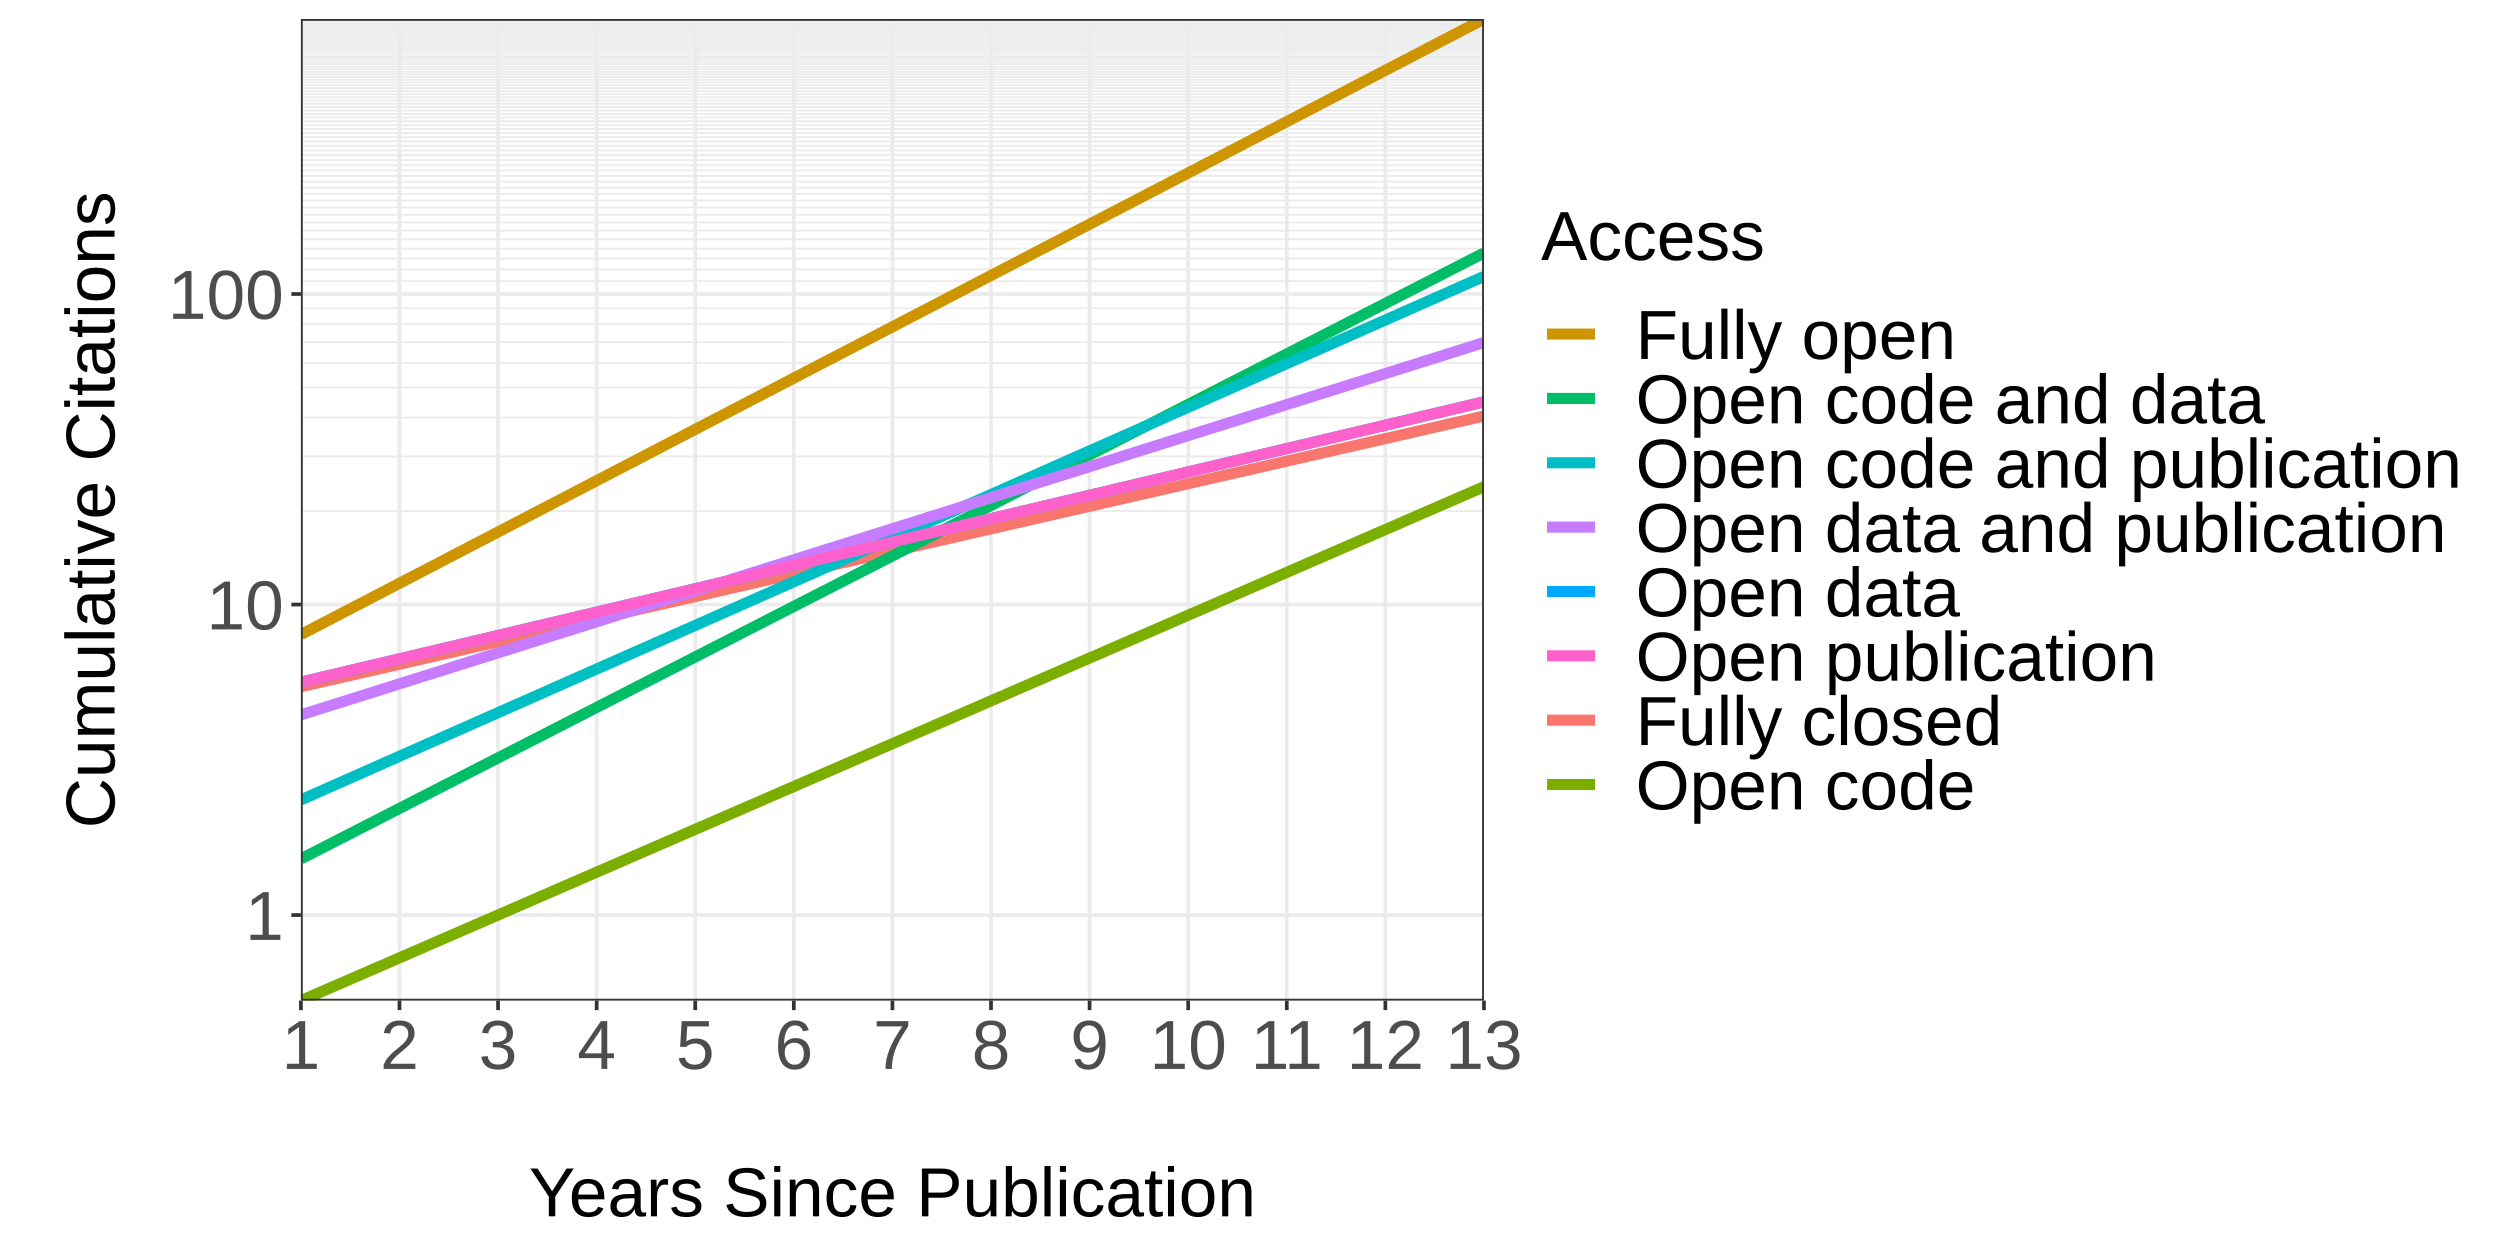
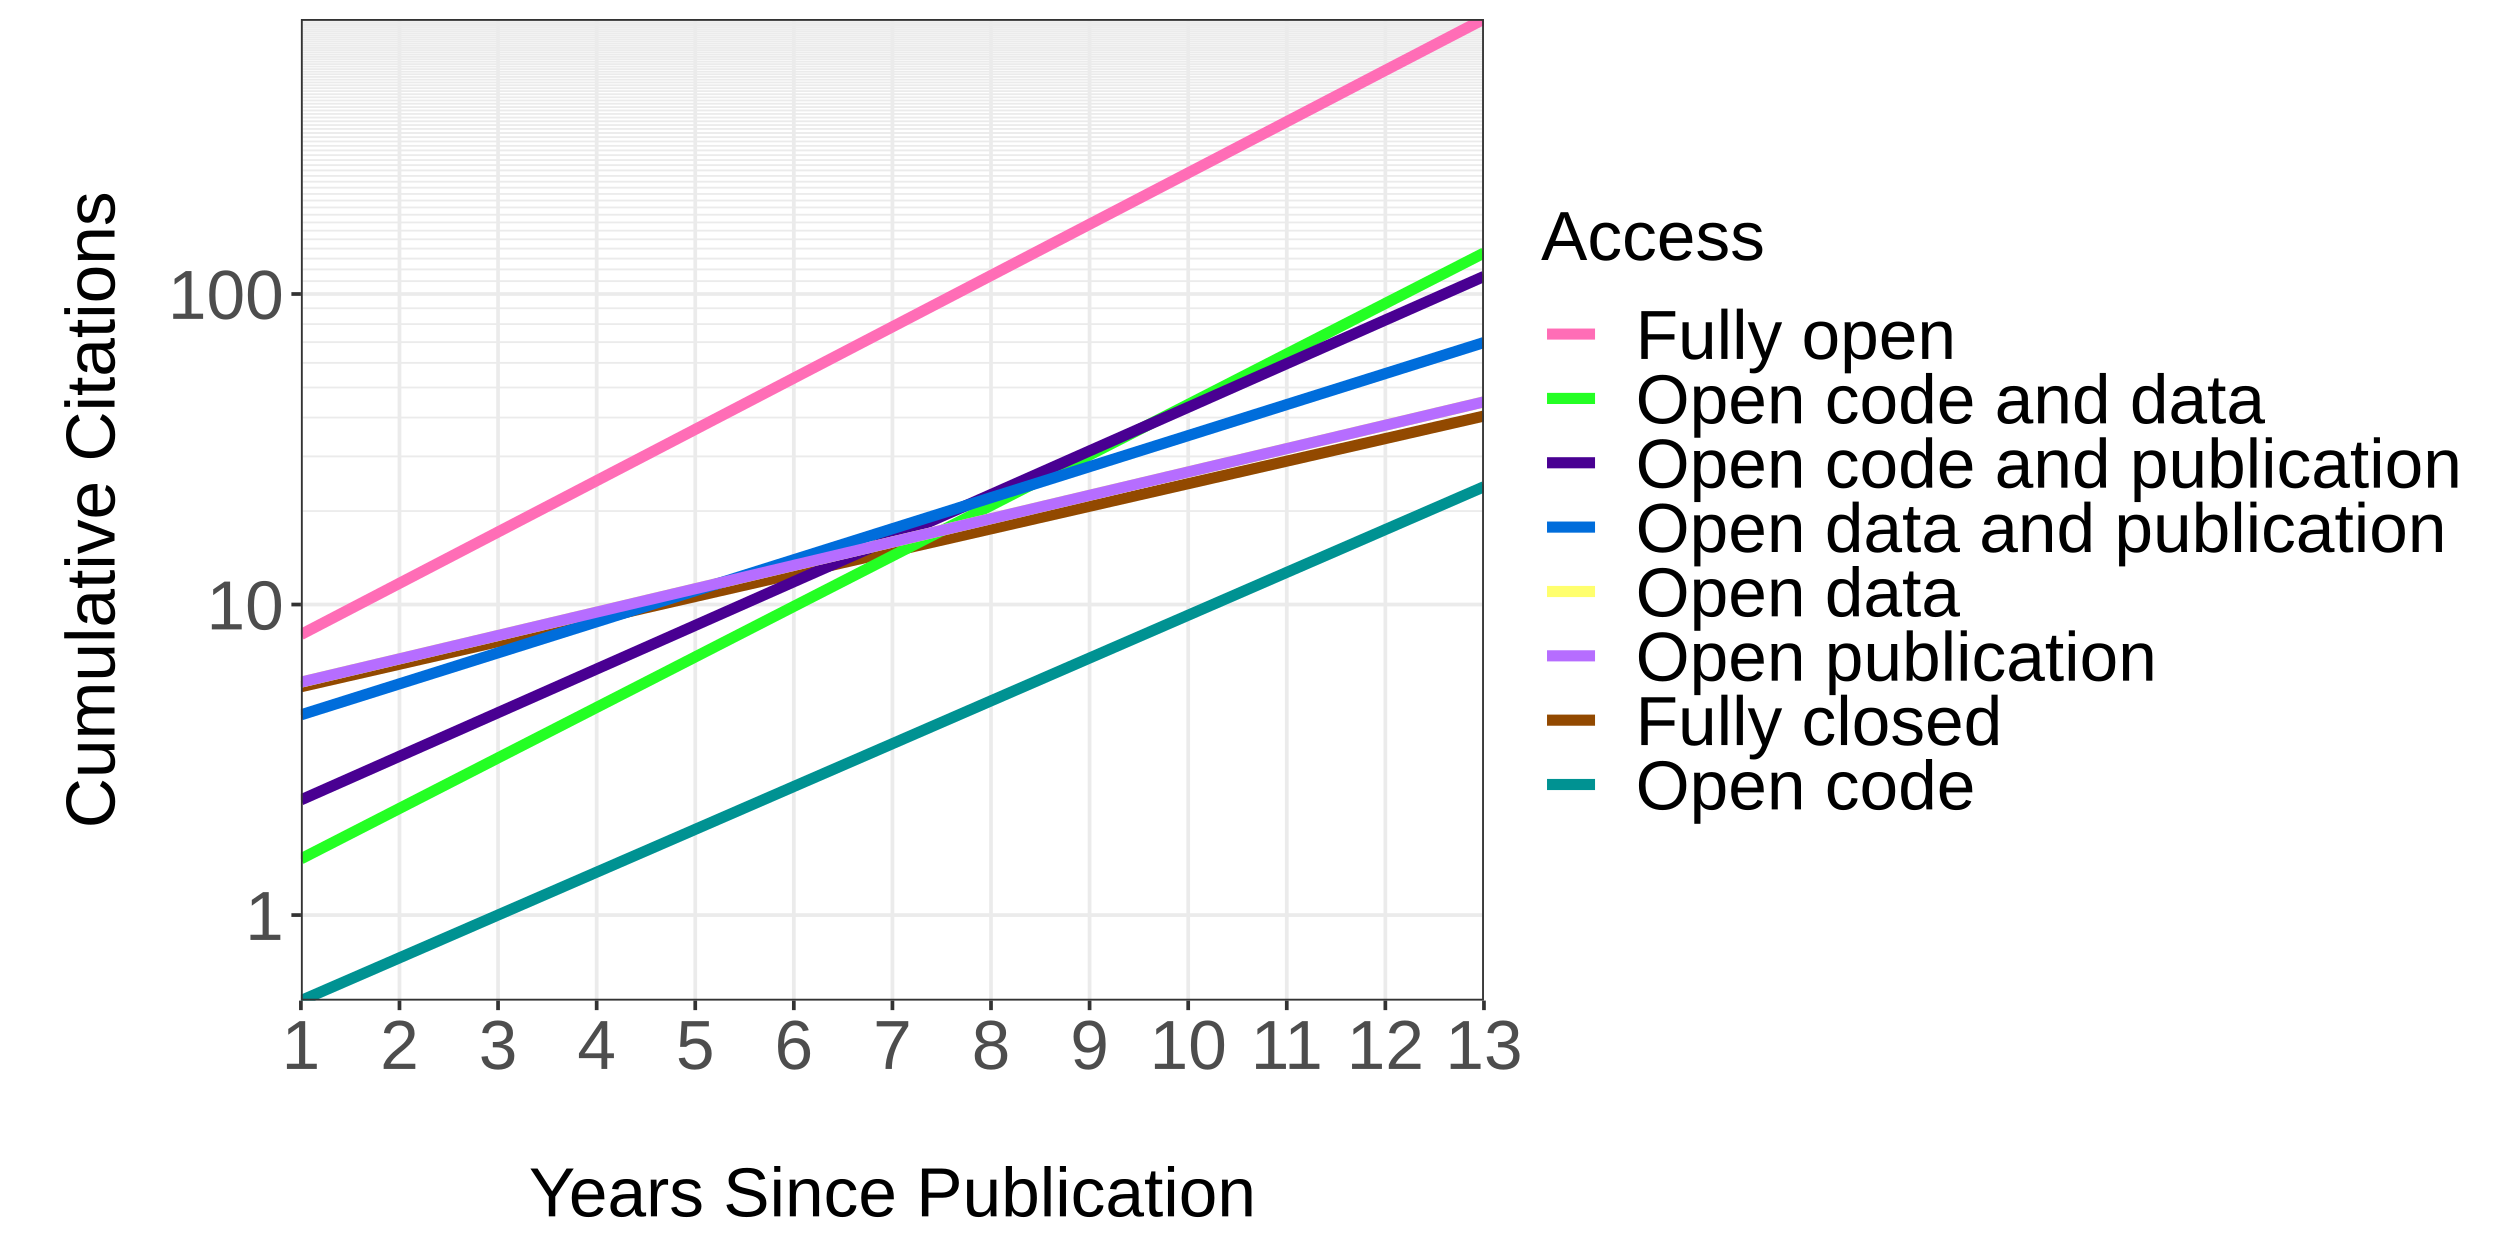
<svg xmlns="http://www.w3.org/2000/svg" class="svglite" width="720.00pt" height="360.00pt" viewBox="0 0 720.00 360.00">
  <defs>
    <style type="text/css">
    .svglite line, .svglite polyline, .svglite polygon, .svglite path, .svglite rect, .svglite circle {
      fill: none;
      stroke: #000000;
      stroke-linecap: round;
      stroke-linejoin: round;
      stroke-miterlimit: 10.00;
    }
    .svglite text {
      white-space: pre;
    }
  </style>
  </defs>
  <rect width="100%" height="100%" style="stroke: none; fill: #FFFFFF;" />
  <defs>
    <clipPath id="cpMC4wMHw3MjAuMDB8MC4wMHwzNjAuMDA=">
      <rect x="0.00" y="0.00" width="720.00" height="360.00" />
    </clipPath>
  </defs>
  <g clip-path="url(#cpMC4wMHw3MjAuMDB8MC4wMHwzNjAuMDA=)">
    <rect x="0" y="0.00" width="720.00" height="360.00" style="stroke-width: 1.07; stroke: #FFFFFF; fill: #FFFFFF;" />
  </g>
  <defs>
    <clipPath id="cpODYuNjZ8NDI3LjM4fDUuNDh8Mjg4LjE4">
      <rect x="86.66" y="5.48" width="340.72" height="282.70" />
    </clipPath>
  </defs>
  <g clip-path="url(#cpODYuNjZ8NDI3LjM4fDUuNDh8Mjg4LjE4)">
    <rect x="86.66" y="5.48" width="340.72" height="282.70" style="stroke-width: 1.07; stroke: none; fill: #FFFFFF;" />
    <polyline points="86.66,147.18 427.38,147.18 " style="stroke-width: 0.53; stroke: #EBEBEB; stroke-linecap: butt;" />
    <polyline points="86.66,131.44 427.38,131.44 " style="stroke-width: 0.53; stroke: #EBEBEB; stroke-linecap: butt;" />
    <polyline points="86.66,120.26 427.38,120.26 " style="stroke-width: 0.53; stroke: #EBEBEB; stroke-linecap: butt;" />
    <polyline points="86.66,111.60 427.38,111.60 " style="stroke-width: 0.53; stroke: #EBEBEB; stroke-linecap: butt;" />
    <polyline points="86.66,104.51 427.38,104.51 " style="stroke-width: 0.53; stroke: #EBEBEB; stroke-linecap: butt;" />
    <polyline points="86.66,98.53 427.38,98.53 " style="stroke-width: 0.53; stroke: #EBEBEB; stroke-linecap: butt;" />
    <polyline points="86.66,93.34 427.38,93.34 " style="stroke-width: 0.53; stroke: #EBEBEB; stroke-linecap: butt;" />
    <polyline points="86.66,88.77 427.38,88.77 " style="stroke-width: 0.53; stroke: #EBEBEB; stroke-linecap: butt;" />
    <polyline points="86.66,80.97 427.38,80.97 " style="stroke-width: 0.53; stroke: #EBEBEB; stroke-linecap: butt;" />
    <polyline points="86.66,77.59 427.38,77.59 " style="stroke-width: 0.53; stroke: #EBEBEB; stroke-linecap: butt;" />
    <polyline points="86.66,74.48 427.38,74.48 " style="stroke-width: 0.53; stroke: #EBEBEB; stroke-linecap: butt;" />
    <polyline points="86.66,71.60 427.38,71.60 " style="stroke-width: 0.53; stroke: #EBEBEB; stroke-linecap: butt;" />
    <polyline points="86.66,68.92 427.38,68.92 " style="stroke-width: 0.53; stroke: #EBEBEB; stroke-linecap: butt;" />
    <polyline points="86.66,66.42 427.38,66.42 " style="stroke-width: 0.53; stroke: #EBEBEB; stroke-linecap: butt;" />
    <polyline points="86.66,64.06 427.38,64.06 " style="stroke-width: 0.53; stroke: #EBEBEB; stroke-linecap: butt;" />
    <polyline points="86.66,61.84 427.38,61.84 " style="stroke-width: 0.53; stroke: #EBEBEB; stroke-linecap: butt;" />
    <polyline points="86.66,59.74 427.38,59.74 " style="stroke-width: 0.53; stroke: #EBEBEB; stroke-linecap: butt;" />
    <polyline points="86.66,57.75 427.38,57.75 " style="stroke-width: 0.53; stroke: #EBEBEB; stroke-linecap: butt;" />
    <polyline points="86.66,55.86 427.38,55.86 " style="stroke-width: 0.53; stroke: #EBEBEB; stroke-linecap: butt;" />
    <polyline points="86.66,54.05 427.38,54.05 " style="stroke-width: 0.53; stroke: #EBEBEB; stroke-linecap: butt;" />
    <polyline points="86.66,52.32 427.38,52.32 " style="stroke-width: 0.53; stroke: #EBEBEB; stroke-linecap: butt;" />
    <polyline points="86.66,50.67 427.38,50.67 " style="stroke-width: 0.53; stroke: #EBEBEB; stroke-linecap: butt;" />
    <polyline points="86.66,49.08 427.38,49.08 " style="stroke-width: 0.53; stroke: #EBEBEB; stroke-linecap: butt;" />
    <polyline points="86.66,47.56 427.38,47.56 " style="stroke-width: 0.53; stroke: #EBEBEB; stroke-linecap: butt;" />
    <polyline points="86.66,46.09 427.38,46.09 " style="stroke-width: 0.53; stroke: #EBEBEB; stroke-linecap: butt;" />
    <polyline points="86.66,44.68 427.38,44.68 " style="stroke-width: 0.53; stroke: #EBEBEB; stroke-linecap: butt;" />
    <polyline points="86.66,43.32 427.38,43.32 " style="stroke-width: 0.53; stroke: #EBEBEB; stroke-linecap: butt;" />
    <polyline points="86.66,42.00 427.38,42.00 " style="stroke-width: 0.53; stroke: #EBEBEB; stroke-linecap: butt;" />
    <polyline points="86.66,40.73 427.38,40.73 " style="stroke-width: 0.53; stroke: #EBEBEB; stroke-linecap: butt;" />
    <polyline points="86.66,39.50 427.38,39.50 " style="stroke-width: 0.53; stroke: #EBEBEB; stroke-linecap: butt;" />
    <polyline points="86.66,38.30 427.38,38.30 " style="stroke-width: 0.53; stroke: #EBEBEB; stroke-linecap: butt;" />
    <polyline points="86.66,37.14 427.38,37.14 " style="stroke-width: 0.53; stroke: #EBEBEB; stroke-linecap: butt;" />
    <polyline points="86.66,36.01 427.38,36.01 " style="stroke-width: 0.53; stroke: #EBEBEB; stroke-linecap: butt;" />
    <polyline points="86.66,34.92 427.38,34.92 " style="stroke-width: 0.53; stroke: #EBEBEB; stroke-linecap: butt;" />
    <polyline points="86.66,33.86 427.38,33.86 " style="stroke-width: 0.53; stroke: #EBEBEB; stroke-linecap: butt;" />
    <polyline points="86.66,32.82 427.38,32.82 " style="stroke-width: 0.53; stroke: #EBEBEB; stroke-linecap: butt;" />
    <polyline points="86.66,31.81 427.38,31.81 " style="stroke-width: 0.53; stroke: #EBEBEB; stroke-linecap: butt;" />
    <polyline points="86.66,30.83 427.38,30.83 " style="stroke-width: 0.53; stroke: #EBEBEB; stroke-linecap: butt;" />
    <polyline points="86.66,29.87 427.38,29.87 " style="stroke-width: 0.53; stroke: #EBEBEB; stroke-linecap: butt;" />
    <polyline points="86.66,28.93 427.38,28.93 " style="stroke-width: 0.53; stroke: #EBEBEB; stroke-linecap: butt;" />
    <polyline points="86.66,28.02 427.38,28.02 " style="stroke-width: 0.53; stroke: #EBEBEB; stroke-linecap: butt;" />
    <polyline points="86.66,27.13 427.38,27.13 " style="stroke-width: 0.53; stroke: #EBEBEB; stroke-linecap: butt;" />
    <polyline points="86.66,26.25 427.38,26.25 " style="stroke-width: 0.53; stroke: #EBEBEB; stroke-linecap: butt;" />
    <polyline points="86.66,25.40 427.38,25.40 " style="stroke-width: 0.53; stroke: #EBEBEB; stroke-linecap: butt;" />
    <polyline points="86.66,24.56 427.38,24.56 " style="stroke-width: 0.53; stroke: #EBEBEB; stroke-linecap: butt;" />
    <polyline points="86.66,23.75 427.38,23.75 " style="stroke-width: 0.53; stroke: #EBEBEB; stroke-linecap: butt;" />
    <polyline points="86.66,22.95 427.38,22.95 " style="stroke-width: 0.53; stroke: #EBEBEB; stroke-linecap: butt;" />
    <polyline points="86.66,22.16 427.38,22.16 " style="stroke-width: 0.53; stroke: #EBEBEB; stroke-linecap: butt;" />
    <polyline points="86.66,21.39 427.38,21.39 " style="stroke-width: 0.53; stroke: #EBEBEB; stroke-linecap: butt;" />
    <polyline points="86.66,20.64 427.38,20.64 " style="stroke-width: 0.53; stroke: #EBEBEB; stroke-linecap: butt;" />
    <polyline points="86.66,19.90 427.38,19.90 " style="stroke-width: 0.53; stroke: #EBEBEB; stroke-linecap: butt;" />
    <polyline points="86.66,19.17 427.38,19.17 " style="stroke-width: 0.53; stroke: #EBEBEB; stroke-linecap: butt;" />
    <polyline points="86.66,18.46 427.38,18.46 " style="stroke-width: 0.53; stroke: #EBEBEB; stroke-linecap: butt;" />
    <polyline points="86.66,17.76 427.38,17.76 " style="stroke-width: 0.53; stroke: #EBEBEB; stroke-linecap: butt;" />
    <polyline points="86.66,17.07 427.38,17.07 " style="stroke-width: 0.53; stroke: #EBEBEB; stroke-linecap: butt;" />
    <polyline points="86.66,16.40 427.38,16.40 " style="stroke-width: 0.53; stroke: #EBEBEB; stroke-linecap: butt;" />
    <polyline points="86.66,15.73 427.38,15.73 " style="stroke-width: 0.53; stroke: #EBEBEB; stroke-linecap: butt;" />
    <polyline points="86.66,15.08 427.38,15.08 " style="stroke-width: 0.53; stroke: #EBEBEB; stroke-linecap: butt;" />
    <polyline points="86.66,14.44 427.38,14.44 " style="stroke-width: 0.53; stroke: #EBEBEB; stroke-linecap: butt;" />
    <polyline points="86.66,13.81 427.38,13.81 " style="stroke-width: 0.53; stroke: #EBEBEB; stroke-linecap: butt;" />
    <polyline points="86.66,13.18 427.38,13.18 " style="stroke-width: 0.53; stroke: #EBEBEB; stroke-linecap: butt;" />
    <polyline points="86.66,12.57 427.38,12.57 " style="stroke-width: 0.53; stroke: #EBEBEB; stroke-linecap: butt;" />
    <polyline points="86.66,11.97 427.38,11.97 " style="stroke-width: 0.53; stroke: #EBEBEB; stroke-linecap: butt;" />
    <polyline points="86.66,11.38 427.38,11.38 " style="stroke-width: 0.53; stroke: #EBEBEB; stroke-linecap: butt;" />
    <polyline points="86.66,10.79 427.38,10.79 " style="stroke-width: 0.53; stroke: #EBEBEB; stroke-linecap: butt;" />
    <polyline points="86.66,10.22 427.38,10.22 " style="stroke-width: 0.53; stroke: #EBEBEB; stroke-linecap: butt;" />
    <polyline points="86.66,9.65 427.38,9.65 " style="stroke-width: 0.53; stroke: #EBEBEB; stroke-linecap: butt;" />
    <polyline points="86.66,9.09 427.38,9.09 " style="stroke-width: 0.53; stroke: #EBEBEB; stroke-linecap: butt;" />
    <polyline points="86.66,8.54 427.38,8.54 " style="stroke-width: 0.53; stroke: #EBEBEB; stroke-linecap: butt;" />
    <polyline points="86.66,8.00 427.38,8.00 " style="stroke-width: 0.53; stroke: #EBEBEB; stroke-linecap: butt;" />
    <polyline points="86.66,7.46 427.38,7.46 " style="stroke-width: 0.53; stroke: #EBEBEB; stroke-linecap: butt;" />
    <polyline points="86.66,6.93 427.38,6.93 " style="stroke-width: 0.53; stroke: #EBEBEB; stroke-linecap: butt;" />
    <polyline points="86.66,6.41 427.38,6.41 " style="stroke-width: 0.53; stroke: #EBEBEB; stroke-linecap: butt;" />
    <polyline points="86.66,5.90 427.38,5.90 " style="stroke-width: 0.53; stroke: #EBEBEB; stroke-linecap: butt;" />
    <polyline points="86.66,263.54 427.38,263.54 " style="stroke-width: 1.07; stroke: #EBEBEB; stroke-linecap: butt;" />
    <polyline points="86.66,174.11 427.38,174.11 " style="stroke-width: 1.07; stroke: #EBEBEB; stroke-linecap: butt;" />
    <polyline points="86.66,84.67 427.38,84.67 " style="stroke-width: 1.07; stroke: #EBEBEB; stroke-linecap: butt;" />
    <polyline points="86.66,288.18 86.66,5.48 " style="stroke-width: 1.07; stroke: #EBEBEB; stroke-linecap: butt;" />
    <polyline points="115.05,288.18 115.05,5.48 " style="stroke-width: 1.07; stroke: #EBEBEB; stroke-linecap: butt;" />
    <polyline points="143.44,288.18 143.44,5.48 " style="stroke-width: 1.07; stroke: #EBEBEB; stroke-linecap: butt;" />
    <polyline points="171.84,288.18 171.84,5.48 " style="stroke-width: 1.07; stroke: #EBEBEB; stroke-linecap: butt;" />
    <polyline points="200.23,288.18 200.23,5.48 " style="stroke-width: 1.07; stroke: #EBEBEB; stroke-linecap: butt;" />
    <polyline points="228.62,288.18 228.62,5.48 " style="stroke-width: 1.07; stroke: #EBEBEB; stroke-linecap: butt;" />
    <polyline points="257.02,288.18 257.02,5.48 " style="stroke-width: 1.07; stroke: #EBEBEB; stroke-linecap: butt;" />
    <polyline points="285.41,288.18 285.41,5.48 " style="stroke-width: 1.07; stroke: #EBEBEB; stroke-linecap: butt;" />
    <polyline points="313.80,288.18 313.80,5.48 " style="stroke-width: 1.07; stroke: #EBEBEB; stroke-linecap: butt;" />
    <polyline points="342.20,288.18 342.20,5.48 " style="stroke-width: 1.07; stroke: #EBEBEB; stroke-linecap: butt;" />
    <polyline points="370.59,288.18 370.59,5.48 " style="stroke-width: 1.07; stroke: #EBEBEB; stroke-linecap: butt;" />
    <polyline points="398.98,288.18 398.98,5.48 " style="stroke-width: 1.07; stroke: #EBEBEB; stroke-linecap: butt;" />
    <polyline points="427.38,288.18 427.38,5.48 " style="stroke-width: 1.07; stroke: #EBEBEB; stroke-linecap: butt;" />
-     <polyline points="86.66,197.78 115.05,191.29 143.44,184.79 171.84,178.29 200.23,171.79 228.62,165.29 257.02,158.80 285.41,152.30 313.80,145.80 342.20,139.30 370.59,132.81 398.98,126.31 427.38,119.81 " style="stroke-width: 3.20; stroke: #F8766D; stroke-linecap: butt;" />
-     <polyline points="86.66,182.75 115.05,167.98 143.44,153.21 171.84,138.43 200.23,123.66 228.62,108.89 257.02,94.12 285.41,79.34 313.80,64.57 342.20,49.80 370.59,35.03 398.98,20.25 427.38,5.48 " style="stroke-width: 3.20; stroke: #CD9600; stroke-linecap: butt;" />
-     <polyline points="86.66,288.18 115.05,275.85 143.44,263.52 171.84,251.18 200.23,238.85 228.62,226.51 257.02,214.18 285.41,201.84 313.80,189.51 342.20,177.18 370.59,164.84 398.98,152.51 427.38,140.17 " style="stroke-width: 3.20; stroke: #7CAE00; stroke-linecap: butt;" />
-     <polyline points="86.66,247.36 115.05,232.82 143.44,218.27 171.84,203.73 200.23,189.19 228.62,174.64 257.02,160.10 285.41,145.56 313.80,131.02 342.20,116.47 370.59,101.93 398.98,87.39 427.38,72.85 " style="stroke-width: 3.20; stroke: #00BE67; stroke-linecap: butt;" />
-     <polyline points="86.66,230.37 115.05,217.80 143.44,205.24 171.84,192.67 200.23,180.11 228.62,167.54 257.02,154.98 285.41,142.42 313.80,129.85 342.20,117.29 370.59,104.72 398.98,92.16 427.38,79.60 " style="stroke-width: 3.20; stroke: #00BFC4; stroke-linecap: butt;" />
-     <polyline points="86.66,196.46 115.05,189.74 143.44,183.01 171.84,176.28 200.23,169.55 228.62,162.82 257.02,156.10 285.41,149.37 313.80,142.64 342.20,135.91 370.59,129.19 398.98,122.46 427.38,115.73 " style="stroke-width: 3.20; stroke: #00A9FF; stroke-linecap: butt;" />
-     <polyline points="86.66,205.88 115.05,196.94 143.44,188.01 171.84,179.07 200.23,170.13 228.62,161.20 257.02,152.26 285.41,143.32 313.80,134.39 342.20,125.45 370.59,116.51 398.98,107.58 427.38,98.64 " style="stroke-width: 3.20; stroke: #C77CFF; stroke-linecap: butt;" />
-     <polyline points="86.66,196.46 115.05,189.74 143.44,183.01 171.84,176.28 200.23,169.55 228.62,162.82 257.02,156.10 285.41,149.37 313.80,142.64 342.20,135.91 370.59,129.19 398.98,122.46 427.38,115.73 " style="stroke-width: 3.20; stroke: #FF61CC; stroke-linecap: butt;" />
+     <polyline points="86.66,197.78 115.05,191.29 143.44,184.79 171.84,178.29 200.23,171.79 228.62,165.29 257.02,158.80 285.41,152.30 313.80,145.80 342.20,139.30 370.59,132.81 398.98,126.31 427.38,119.81 " style="stroke-width: 3.20; stroke: #924900; stroke-linecap: butt;" />
+     <polyline points="86.66,182.75 115.05,167.98 143.44,153.21 171.84,138.43 200.23,123.66 228.62,108.89 257.02,94.12 285.41,79.34 313.80,64.57 342.20,49.80 370.59,35.03 398.98,20.25 427.38,5.48 " style="stroke-width: 3.20; stroke: #FF6DB6; stroke-linecap: butt;" />
+     <polyline points="86.66,288.18 115.05,275.85 143.44,263.52 171.84,251.18 200.23,238.85 228.62,226.51 257.02,214.18 285.41,201.84 313.80,189.51 342.20,177.18 370.59,164.84 398.98,152.51 427.38,140.17 " style="stroke-width: 3.20; stroke: #009292; stroke-linecap: butt;" />
+     <polyline points="86.66,247.36 115.05,232.82 143.44,218.27 171.84,203.73 200.23,189.19 228.62,174.64 257.02,160.10 285.41,145.56 313.80,131.02 342.20,116.47 370.59,101.93 398.98,87.39 427.38,72.85 " style="stroke-width: 3.20; stroke: #24FF24; stroke-linecap: butt;" />
+     <polyline points="86.66,230.37 115.05,217.80 143.44,205.24 171.84,192.67 200.23,180.11 228.62,167.54 257.02,154.98 285.41,142.42 313.80,129.85 342.20,117.29 370.59,104.72 398.98,92.16 427.38,79.60 " style="stroke-width: 3.20; stroke: #490092; stroke-linecap: butt;" />
+     <polyline points="86.66,196.46 115.05,189.74 143.44,183.01 171.84,176.28 200.23,169.55 228.62,162.82 257.02,156.10 285.41,149.37 313.80,142.64 342.20,135.91 370.59,129.19 398.98,122.46 427.38,115.73 " style="stroke-width: 3.20; stroke: #FFFF6D; stroke-linecap: butt;" />
+     <polyline points="86.66,205.88 115.05,196.94 143.44,188.01 171.84,179.07 200.23,170.13 228.62,161.20 257.02,152.26 285.41,143.32 313.80,134.39 342.20,125.45 370.59,116.51 398.98,107.58 427.38,98.64 " style="stroke-width: 3.20; stroke: #006DDB; stroke-linecap: butt;" />
+     <polyline points="86.66,196.46 115.05,189.74 143.44,183.01 171.84,176.28 200.23,169.55 228.62,162.82 257.02,156.10 285.41,149.37 313.80,142.64 342.20,135.91 370.59,129.19 398.98,122.46 427.38,115.73 " style="stroke-width: 3.20; stroke: #B66DFF; stroke-linecap: butt;" />
    <rect x="86.66" y="5.48" width="340.72" height="282.70" style="stroke-width: 1.07; stroke: #333333;" />
  </g>
  <g clip-path="url(#cpMC4wMHw3MjAuMDB8MC4wMHwzNjAuMDA=)">
    <text x="81.72" y="270.70" text-anchor="end" style="font-size: 20.00px;fill: #4D4D4D; font-family: &quot;Arial&quot;;" textLength="11.12px" lengthAdjust="spacingAndGlyphs">1</text>
    <text x="81.72" y="181.27" text-anchor="end" style="font-size: 20.00px;fill: #4D4D4D; font-family: &quot;Arial&quot;;" textLength="22.25px" lengthAdjust="spacingAndGlyphs">10</text>
    <text x="81.72" y="91.83" text-anchor="end" style="font-size: 20.00px;fill: #4D4D4D; font-family: &quot;Arial&quot;;" textLength="33.37px" lengthAdjust="spacingAndGlyphs">100</text>
    <polyline points="83.92,263.54 86.66,263.54 " style="stroke-width: 1.07; stroke: #333333; stroke-linecap: butt;" />
    <polyline points="83.92,174.11 86.66,174.11 " style="stroke-width: 1.07; stroke: #333333; stroke-linecap: butt;" />
    <polyline points="83.92,84.67 86.66,84.67 " style="stroke-width: 1.07; stroke: #333333; stroke-linecap: butt;" />
    <polyline points="86.66,290.92 86.66,288.18 " style="stroke-width: 1.07; stroke: #333333; stroke-linecap: butt;" />
    <polyline points="115.05,290.92 115.05,288.18 " style="stroke-width: 1.07; stroke: #333333; stroke-linecap: butt;" />
    <polyline points="143.44,290.92 143.44,288.18 " style="stroke-width: 1.07; stroke: #333333; stroke-linecap: butt;" />
    <polyline points="171.84,290.92 171.84,288.18 " style="stroke-width: 1.07; stroke: #333333; stroke-linecap: butt;" />
    <polyline points="200.23,290.92 200.23,288.18 " style="stroke-width: 1.07; stroke: #333333; stroke-linecap: butt;" />
    <polyline points="228.62,290.92 228.62,288.18 " style="stroke-width: 1.07; stroke: #333333; stroke-linecap: butt;" />
    <polyline points="257.02,290.92 257.02,288.18 " style="stroke-width: 1.07; stroke: #333333; stroke-linecap: butt;" />
    <polyline points="285.41,290.92 285.41,288.18 " style="stroke-width: 1.07; stroke: #333333; stroke-linecap: butt;" />
    <polyline points="313.80,290.92 313.80,288.18 " style="stroke-width: 1.07; stroke: #333333; stroke-linecap: butt;" />
    <polyline points="342.20,290.92 342.20,288.18 " style="stroke-width: 1.07; stroke: #333333; stroke-linecap: butt;" />
    <polyline points="370.59,290.92 370.59,288.18 " style="stroke-width: 1.07; stroke: #333333; stroke-linecap: butt;" />
    <polyline points="398.98,290.92 398.98,288.18 " style="stroke-width: 1.07; stroke: #333333; stroke-linecap: butt;" />
    <polyline points="427.38,290.92 427.38,288.18 " style="stroke-width: 1.07; stroke: #333333; stroke-linecap: butt;" />
    <text x="86.66" y="307.86" text-anchor="middle" style="font-size: 20.00px;fill: #4D4D4D; font-family: &quot;Arial&quot;;" textLength="11.12px" lengthAdjust="spacingAndGlyphs">1</text>
    <text x="115.05" y="307.86" text-anchor="middle" style="font-size: 20.00px;fill: #4D4D4D; font-family: &quot;Arial&quot;;" textLength="11.12px" lengthAdjust="spacingAndGlyphs">2</text>
    <text x="143.44" y="307.86" text-anchor="middle" style="font-size: 20.00px;fill: #4D4D4D; font-family: &quot;Arial&quot;;" textLength="11.12px" lengthAdjust="spacingAndGlyphs">3</text>
    <text x="171.84" y="307.86" text-anchor="middle" style="font-size: 20.00px;fill: #4D4D4D; font-family: &quot;Arial&quot;;" textLength="11.12px" lengthAdjust="spacingAndGlyphs">4</text>
    <text x="200.23" y="307.86" text-anchor="middle" style="font-size: 20.00px;fill: #4D4D4D; font-family: &quot;Arial&quot;;" textLength="11.12px" lengthAdjust="spacingAndGlyphs">5</text>
    <text x="228.62" y="307.86" text-anchor="middle" style="font-size: 20.00px;fill: #4D4D4D; font-family: &quot;Arial&quot;;" textLength="11.12px" lengthAdjust="spacingAndGlyphs">6</text>
    <text x="257.02" y="307.86" text-anchor="middle" style="font-size: 20.00px;fill: #4D4D4D; font-family: &quot;Arial&quot;;" textLength="11.12px" lengthAdjust="spacingAndGlyphs">7</text>
    <text x="285.41" y="307.86" text-anchor="middle" style="font-size: 20.00px;fill: #4D4D4D; font-family: &quot;Arial&quot;;" textLength="11.12px" lengthAdjust="spacingAndGlyphs">8</text>
    <text x="313.80" y="307.86" text-anchor="middle" style="font-size: 20.00px;fill: #4D4D4D; font-family: &quot;Arial&quot;;" textLength="11.12px" lengthAdjust="spacingAndGlyphs">9</text>
    <text x="342.20" y="307.86" text-anchor="middle" style="font-size: 20.00px;fill: #4D4D4D; font-family: &quot;Arial&quot;;" textLength="22.25px" lengthAdjust="spacingAndGlyphs">10</text>
    <text x="370.59" y="307.86" text-anchor="middle" style="font-size: 20.00px;fill: #4D4D4D; font-family: &quot;Arial&quot;;" textLength="20.76px" lengthAdjust="spacingAndGlyphs">11</text>
    <text x="398.98" y="307.86" text-anchor="middle" style="font-size: 20.00px;fill: #4D4D4D; font-family: &quot;Arial&quot;;" textLength="22.25px" lengthAdjust="spacingAndGlyphs">12</text>
    <text x="427.38" y="307.86" text-anchor="middle" style="font-size: 20.00px;fill: #4D4D4D; font-family: &quot;Arial&quot;;" textLength="22.25px" lengthAdjust="spacingAndGlyphs">13</text>
    <text x="257.02" y="328.71" text-anchor="middle" style="font-size: 20.00px; font-family: &quot;Arial&quot;;" textLength="0.00px" lengthAdjust="spacingAndGlyphs" />
    <text x="257.02" y="350.31" text-anchor="middle" style="font-size: 20.00px; font-family: &quot;Arial&quot;;" textLength="209.41px" lengthAdjust="spacingAndGlyphs">Years Since Publication</text>
    <text transform="translate(11.38,146.83) rotate(-90)" text-anchor="middle" style="font-size: 20.00px; font-family: &quot;Arial&quot;;" textLength="0.00px" lengthAdjust="spacingAndGlyphs" />
    <text transform="translate(32.98,146.83) rotate(-90)" text-anchor="middle" style="font-size: 20.00px; font-family: &quot;Arial&quot;;" textLength="183.42px" lengthAdjust="spacingAndGlyphs">Cumulative Citations</text>
    <rect x="438.34" y="52.97" width="276.18" height="187.72" style="stroke-width: 1.07; stroke: none; fill: #FFFFFF;" />
    <text x="443.82" y="74.88" style="font-size: 20.00px; font-family: &quot;Arial&quot;;" textLength="64.47px" lengthAdjust="spacingAndGlyphs">Access</text>
    <rect x="443.82" y="86.95" width="17.28" height="18.53" style="stroke-width: 1.07; stroke: none; fill: #FFFFFF;" />
-     <line x1="445.54" y1="96.21" x2="459.37" y2="96.21" style="stroke-width: 3.20; stroke: #CD9600; stroke-linecap: butt;" />
+     <line x1="445.54" y1="96.21" x2="459.37" y2="96.21" style="stroke-width: 3.20; stroke: #FF6DB6; stroke-linecap: butt;" />
    <rect x="443.82" y="105.48" width="17.28" height="18.53" style="stroke-width: 1.07; stroke: none; fill: #FFFFFF;" />
-     <line x1="445.54" y1="114.75" x2="459.37" y2="114.75" style="stroke-width: 3.20; stroke: #00BE67; stroke-linecap: butt;" />
+     <line x1="445.54" y1="114.75" x2="459.37" y2="114.75" style="stroke-width: 3.20; stroke: #24FF24; stroke-linecap: butt;" />
    <rect x="443.82" y="124.01" width="17.28" height="18.53" style="stroke-width: 1.07; stroke: none; fill: #FFFFFF;" />
-     <line x1="445.54" y1="133.28" x2="459.37" y2="133.28" style="stroke-width: 3.20; stroke: #00BFC4; stroke-linecap: butt;" />
+     <line x1="445.54" y1="133.28" x2="459.37" y2="133.28" style="stroke-width: 3.20; stroke: #490092; stroke-linecap: butt;" />
    <rect x="443.82" y="142.55" width="17.28" height="18.53" style="stroke-width: 1.07; stroke: none; fill: #FFFFFF;" />
-     <line x1="445.54" y1="151.81" x2="459.37" y2="151.81" style="stroke-width: 3.20; stroke: #C77CFF; stroke-linecap: butt;" />
+     <line x1="445.54" y1="151.81" x2="459.37" y2="151.81" style="stroke-width: 3.20; stroke: #006DDB; stroke-linecap: butt;" />
    <rect x="443.82" y="161.08" width="17.28" height="18.53" style="stroke-width: 1.07; stroke: none; fill: #FFFFFF;" />
-     <line x1="445.54" y1="170.35" x2="459.37" y2="170.35" style="stroke-width: 3.20; stroke: #00A9FF; stroke-linecap: butt;" />
+     <line x1="445.54" y1="170.35" x2="459.37" y2="170.35" style="stroke-width: 3.20; stroke: #FFFF6D; stroke-linecap: butt;" />
    <rect x="443.82" y="179.61" width="17.28" height="18.53" style="stroke-width: 1.07; stroke: none; fill: #FFFFFF;" />
-     <line x1="445.54" y1="188.88" x2="459.37" y2="188.88" style="stroke-width: 3.20; stroke: #FF61CC; stroke-linecap: butt;" />
+     <line x1="445.54" y1="188.88" x2="459.37" y2="188.88" style="stroke-width: 3.20; stroke: #B66DFF; stroke-linecap: butt;" />
    <rect x="443.82" y="198.14" width="17.28" height="18.53" style="stroke-width: 1.07; stroke: none; fill: #FFFFFF;" />
-     <line x1="445.54" y1="207.41" x2="459.37" y2="207.41" style="stroke-width: 3.20; stroke: #F8766D; stroke-linecap: butt;" />
+     <line x1="445.54" y1="207.41" x2="459.37" y2="207.41" style="stroke-width: 3.20; stroke: #924900; stroke-linecap: butt;" />
    <rect x="443.82" y="216.68" width="17.28" height="18.53" style="stroke-width: 1.07; stroke: none; fill: #FFFFFF;" />
-     <line x1="445.54" y1="225.94" x2="459.37" y2="225.94" style="stroke-width: 3.20; stroke: #7CAE00; stroke-linecap: butt;" />
+     <line x1="445.54" y1="225.94" x2="459.37" y2="225.94" style="stroke-width: 3.20; stroke: #009292; stroke-linecap: butt;" />
    <text x="471.06" y="103.37" style="font-size: 20.00px; font-family: &quot;Arial&quot;;" textLength="92.28px" lengthAdjust="spacingAndGlyphs">Fully open</text>
    <text x="471.06" y="121.91" style="font-size: 20.00px; font-family: &quot;Arial&quot;;" textLength="181.28px" lengthAdjust="spacingAndGlyphs">Open code and data</text>
    <text x="471.06" y="140.44" style="font-size: 20.00px; font-family: &quot;Arial&quot;;" textLength="237.98px" lengthAdjust="spacingAndGlyphs">Open code and publication</text>
    <text x="471.06" y="158.97" style="font-size: 20.00px; font-family: &quot;Arial&quot;;" textLength="233.54px" lengthAdjust="spacingAndGlyphs">Open data and publication</text>
    <text x="471.06" y="177.51" style="font-size: 20.00px; font-family: &quot;Arial&quot;;" textLength="93.42px" lengthAdjust="spacingAndGlyphs">Open data</text>
    <text x="471.06" y="196.04" style="font-size: 20.00px; font-family: &quot;Arial&quot;;" textLength="150.12px" lengthAdjust="spacingAndGlyphs">Open publication</text>
    <text x="471.06" y="214.57" style="font-size: 20.00px; font-family: &quot;Arial&quot;;" textLength="105.60px" lengthAdjust="spacingAndGlyphs">Fully closed</text>
    <text x="471.06" y="233.10" style="font-size: 20.00px; font-family: &quot;Arial&quot;;" textLength="97.86px" lengthAdjust="spacingAndGlyphs">Open code</text>
  </g>
</svg>
